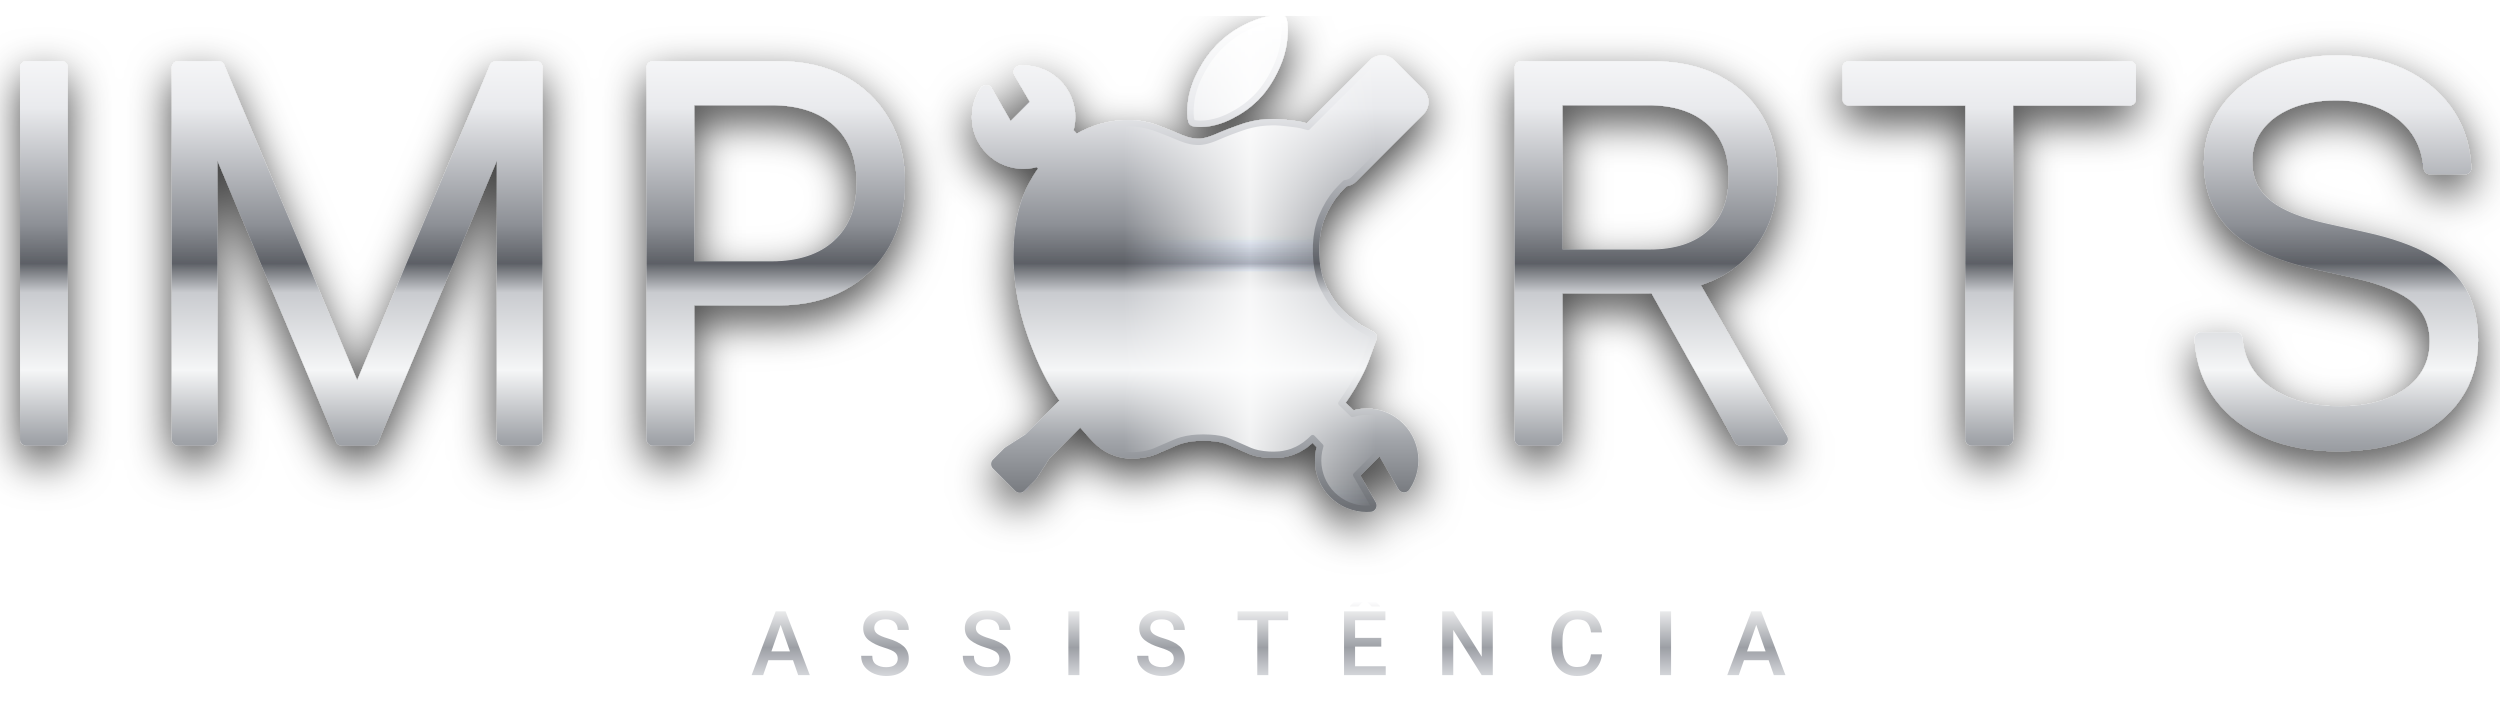
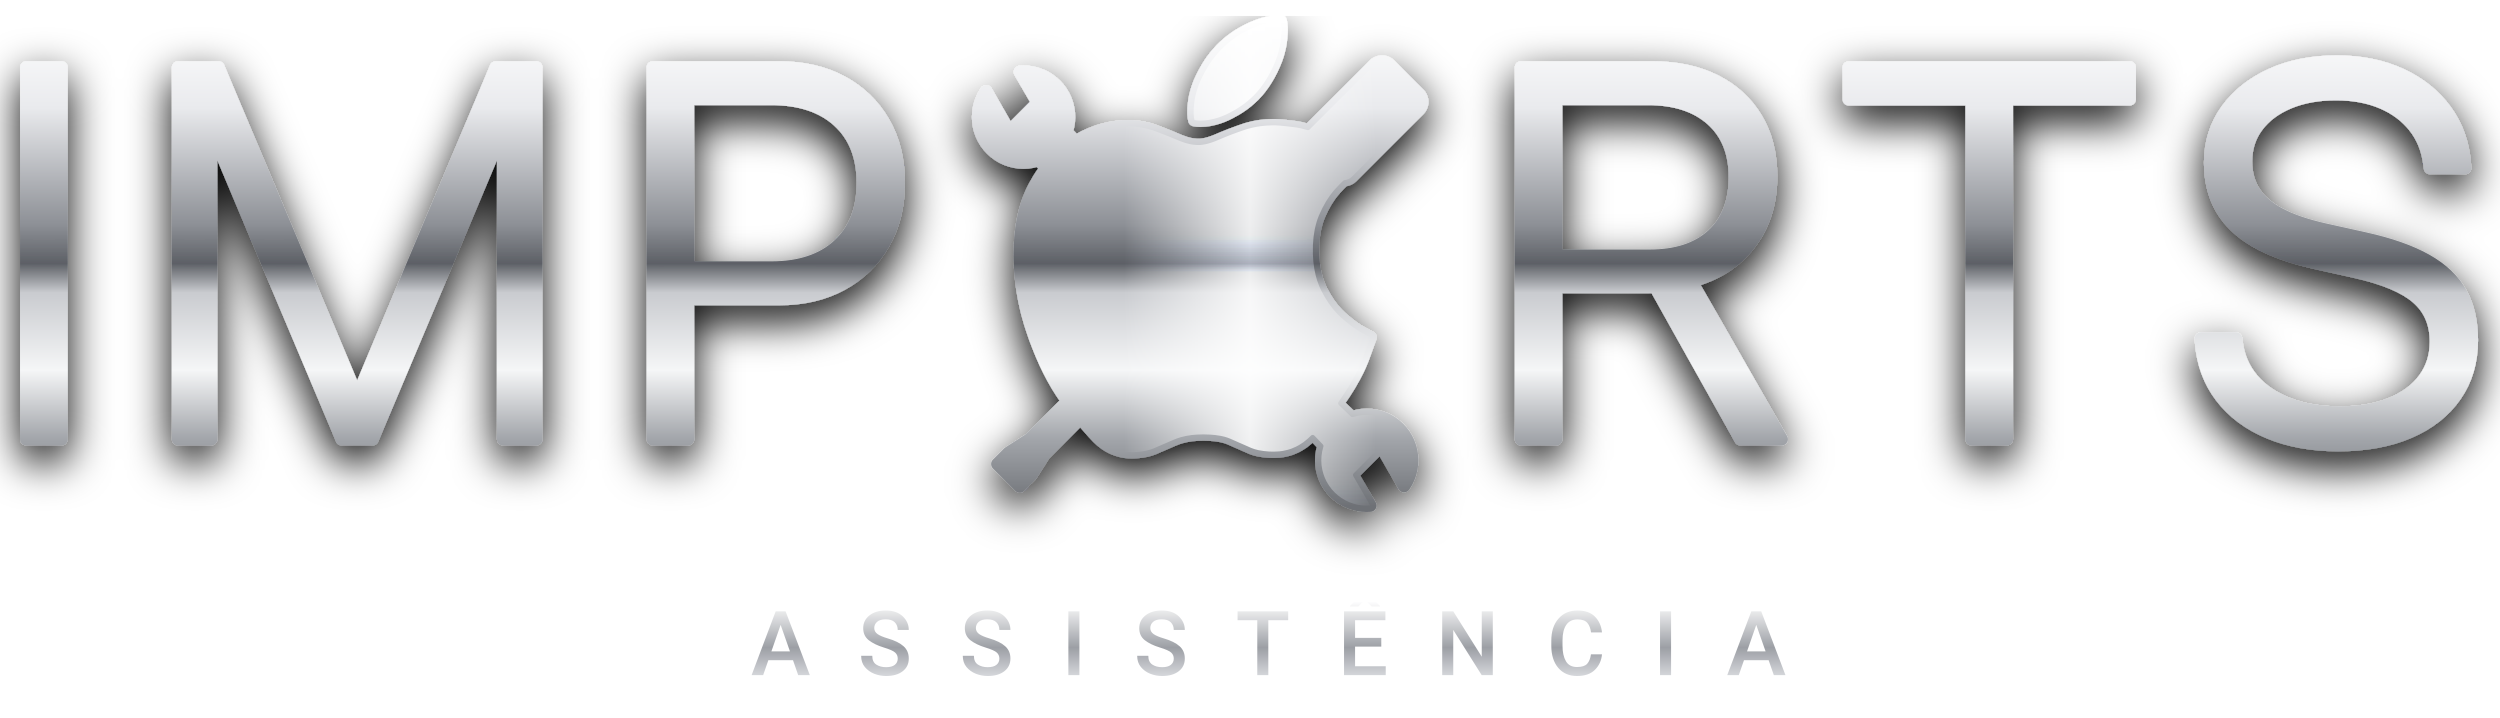
<svg class="logo logo-hero logo-assist" viewBox="-14.0 -4.0 474.0 136.0" role="img" aria-label="IMPRTS Assistência">
  <defs>
    <linearGradient id="chrome" x1="0" y1="0" x2="0" y2="1">
-       <stop offset="0" stop-color="#ffffff" />
-       <stop offset="0.18" stop-color="#e9eaed" />
-       <stop offset="0.42" stop-color="#8d9096" />
-       <stop offset="0.5" stop-color="#5d6066" />
-       <stop offset="0.56" stop-color="#c9cbcf" />
-       <stop offset="0.72" stop-color="#f5f6f7" />
-       <stop offset="0.86" stop-color="#a3a6ab" />
-       <stop offset="1" stop-color="#6e7176" />
+       <stop offset="0" style="stop-color:var(--ch0, #ffffff)" />
+       <stop offset="0.18" style="stop-color:var(--ch1, #e9eaed)" />
+       <stop offset="0.42" style="stop-color:var(--ch2, #8d9096)" />
+       <stop offset="0.5" style="stop-color:var(--ch3, #5d6066)" />
+       <stop offset="0.56" style="stop-color:var(--ch4, #c9cbcf)" />
+       <stop offset="0.72" style="stop-color:var(--ch5, #f5f6f7)" />
+       <stop offset="0.86" style="stop-color:var(--ch6, #a3a6ab)" />
+       <stop offset="1" style="stop-color:var(--ch7, #6e7176)" />
    </linearGradient>
    <linearGradient id="chrome-t" x1="0" y1="110.0" x2="0" y2="126.0" gradientUnits="userSpaceOnUse">
-       <stop offset="0" stop-color="#ffffff" />
-       <stop offset=".55" stop-color="#9c9fa5" />
-       <stop offset="1" stop-color="#e9eaed" />
+       <stop offset="0" style="stop-color:var(--ct0, #ffffff)" />
+       <stop offset=".55" style="stop-color:var(--ct1, #9c9fa5)" />
+       <stop offset="1" style="stop-color:var(--ct2, #e9eaed)" />
    </linearGradient>
    <linearGradient id="shine" x1="0" y1="0" x2="1" y2="0" gradientUnits="objectBoundingBox">
      <stop offset="0" stop-color="#fff" stop-opacity="0" />
      <stop offset=".45" stop-color="#fff" stop-opacity="0" />
      <stop offset=".5" stop-color="#fff" stop-opacity=".85" />
      <stop offset=".55" stop-color="#fff" stop-opacity="0" />
      <stop offset="1" stop-color="#fff" stop-opacity="0" />
      <animateTransform attributeName="gradientTransform" type="translate" values="-1 0;1 0;1 0" keyTimes="0;.55;1" dur="6s" begin="1.6s" repeatCount="indefinite" />
    </linearGradient>
    <filter id="bevel" x="-5%" y="-20%" width="110%" height="150%" color-interpolation-filters="sRGB">
      <feGaussianBlur in="SourceAlpha" stdDeviation="1.1" result="b" />
      <feSpecularLighting in="b" surfaceScale="2.6" specularConstant=".9" specularExponent="22" lighting-color="#ffffff" result="s">
        <fePointLight x="156" y="-140" z="160" />
      </feSpecularLighting>
      <feComposite in="s" in2="SourceAlpha" operator="in" result="s2" />
      <feComposite in="SourceGraphic" in2="s2" operator="arithmetic" k1="0" k2="1" k3=".55" k4="0" result="lit" />
-       <feDropShadow in="lit" dx="0" dy="3" stdDeviation="4" flood-color="#000" flood-opacity=".75" />
+       <feDropShadow in="lit" dx="0" dy="3" stdDeviation="4" flood-color="#000" style="flood-opacity:var(--logo-shadow, .75)" />
    </filter>
    <clipPath id="letters">
      <path d="M-9.00 79.27L-9.00 8.81L-2.36 8.81L-2.36 79.27ZM19.78 79.27L19.78 8.81L27.40 8.81L53.59 70.90L53.85 70.90L80.03 8.81L87.65 8.81L87.65 79.27L81.41 79.27L81.41 21.30L78.24 21.30L85.72 10.33L56.61 79.27L50.82 79.27L21.72 10.33L29.19 21.30L26.02 21.30L26.02 79.27ZM113.12 52.69L113.12 46.75L132.22 46.75Q140.39 46.75 145.00 42.49Q149.61 38.23 149.61 30.79L149.61 30.69Q149.61 23.20 145.00 18.97Q140.39 14.74 132.22 14.74L113.12 14.74L113.12 8.81L133.76 8.81Q140.49 8.81 145.57 11.52Q150.65 14.24 153.51 19.16Q156.38 24.07 156.38 30.63L156.38 30.72Q156.38 37.27 153.51 42.22Q150.65 47.17 145.57 49.93Q140.49 52.69 133.76 52.69ZM109.80 79.27L109.80 8.81L116.43 8.81L116.43 79.27ZM274.40 79.27L274.40 8.81L299.26 8.81Q306.14 8.81 311.19 11.34Q316.25 13.88 319.01 18.51Q321.78 23.13 321.78 29.42L321.78 29.52Q321.78 36.95 317.76 42.21Q313.74 47.47 306.68 49.34L323.78 79.27L316.01 79.27L299.82 50.37Q299.50 50.39 299.10 50.40Q298.70 50.42 298.36 50.42L281.03 50.42L281.03 79.27ZM281.03 44.51L298.73 44.51Q306.40 44.51 310.68 40.61Q314.95 36.70 314.95 29.65L314.95 29.55Q314.95 22.58 310.55 18.66Q306.15 14.74 298.46 14.74L281.03 14.74ZM359.84 79.27L359.84 14.81L336.55 14.81L336.55 8.81L389.77 8.81L389.77 14.81L366.48 14.81L366.48 79.27ZM429.32 80.38Q421.86 80.38 416.17 77.99Q410.47 75.61 407.13 71.22Q403.79 66.84 403.35 60.89L403.31 60.22L409.94 60.22L410.02 60.89Q410.53 64.95 413.07 67.95Q415.62 70.95 419.86 72.59Q424.10 74.24 429.66 74.24Q435.18 74.24 439.27 72.59Q443.36 70.94 445.62 67.91Q447.87 64.88 447.87 60.82L447.87 60.77Q447.87 55.56 444.32 52.47Q440.77 49.37 432.60 47.53L424.88 45.80Q418.06 44.27 413.68 41.74Q409.30 39.20 407.18 35.51Q405.06 31.81 405.06 26.82L405.06 26.76Q405.10 21.16 408.19 16.88Q411.28 12.59 416.69 10.14Q422.10 7.70 429.05 7.70Q435.86 7.70 441.19 10.15Q446.52 12.60 449.71 16.98Q452.90 21.37 453.32 27.16L453.37 27.85L446.74 27.85L446.65 27.20Q446.15 23.05 443.82 20.07Q441.49 17.09 437.69 15.46Q433.89 13.83 428.89 13.83Q423.81 13.83 419.97 15.44Q416.12 17.05 413.98 19.91Q411.83 22.77 411.83 26.59L411.83 26.66Q411.83 29.94 413.40 32.41Q414.98 34.89 418.25 36.62Q421.53 38.35 426.65 39.51L434.37 41.23Q441.58 42.83 446.04 45.35Q450.50 47.87 452.57 51.57Q454.64 55.27 454.64 60.47L454.64 60.52Q454.64 66.56 451.54 71.02Q448.44 75.49 442.75 77.93Q437.06 80.38 429.32 80.38ZM172.98 13.35L172.48 14.17L172.13 14.92L171.84 15.71L171.63 16.55L171.51 17.39L171.47 18.23L171.51 19.05L171.63 19.88L171.84 20.72L172.13 21.52L172.49 22.28L172.91 22.99L173.41 23.66L173.98 24.29L174.62 24.87L175.30 25.37L176.00 25.80L176.79 26.17L177.58 26.45L178.40 26.65L179.21 26.78L180.06 26.82L180.92 26.78L181.73 26.65L182.66 26.41L182.84 26.41L182.97 26.45L183.08 26.53L184.13 27.53L184.20 27.63L184.25 27.75L184.26 27.92L184.20 28.08L183.43 29.18L182.89 30.03L182.14 31.36L181.67 32.30L181.06 33.77L180.71 34.79L180.39 35.85L180.12 36.95L179.89 38.08L179.70 39.25L179.50 41.06L179.42 42.32L179.38 43.61L179.37 44.89L179.44 46.74L179.53 47.98L179.72 49.82L179.90 51.05L180.22 52.89L180.49 54.11L180.78 55.34L181.29 57.16L181.68 58.38L182.30 60.19L182.97 61.93L183.43 63.06L184.14 64.68L184.89 66.24L185.67 67.73L186.48 69.14L187.33 70.49L188.23 71.80L188.29 71.97L188.28 72.15L188.16 72.35L181.16 79.35L177.24 81.86L175.12 83.98L179.35 88.21L181.48 86.10L183.99 82.18L190.54 75.63L190.69 75.53L190.86 75.50L191.03 75.53L191.18 75.63L192.65 77.35L194.11 78.93L194.85 79.61L195.63 80.20L196.17 80.54L196.71 80.83L197.28 81.09L197.85 81.30L198.75 81.54L199.36 81.65L199.98 81.71L200.82 81.73L201.64 81.69L202.60 81.58L203.34 81.44L204.03 81.26L204.69 81.03L208.44 79.41L209.14 79.13L209.88 78.89L210.88 78.65L211.96 78.48L212.90 78.40L214.15 78.36L215.43 78.40L216.38 78.48L217.45 78.64L218.24 78.82L218.77 78.99L219.26 79.18L223.26 80.94L223.91 81.17L224.61 81.35L225.58 81.51L226.63 81.61L227.54 81.63L228.56 81.58L229.23 81.49L230.18 81.28L230.81 81.08L231.70 80.70L232.28 80.39L233.12 79.85L233.91 79.21L234.63 78.53L234.84 78.46L235.02 78.47L235.21 78.59L236.81 80.26L236.92 80.45L236.93 80.63L236.69 81.58L236.56 82.44L236.52 83.28L236.56 84.13L236.69 84.96L236.89 85.76L237.17 86.55L237.54 87.34L237.98 88.06L238.48 88.74L239.03 89.34L239.66 89.91L240.34 90.42L241.06 90.85L241.82 91.21L242.64 91.50L243.46 91.71L244.29 91.83L245.11 91.87L245.79 91.84L242.59 86.28L242.53 86.11L242.54 85.93L242.66 85.74L247.42 80.98L247.60 80.87L247.81 80.85L248.01 80.94L248.12 81.07L252.21 88.14L252.71 87.32L253.07 86.55L253.35 85.78L253.56 84.94L253.68 84.10L253.72 83.26L253.68 82.44L253.56 81.61L253.35 80.77L253.06 79.97L252.71 79.23L252.28 78.50L251.78 77.83L251.19 77.18L250.57 76.62L249.89 76.12L249.19 75.69L248.42 75.33L247.61 75.04L246.81 74.84L245.98 74.71L245.11 74.67L244.27 74.71L243.43 74.84L242.48 75.08L242.26 75.06L242.11 74.96L239.85 72.79L239.73 72.61L239.71 72.40L239.77 72.24L240.95 70.49L241.82 69.11L242.77 67.44L243.44 66.15L243.87 65.21L244.37 64.01L245.82 59.97L243.92 58.94L243.35 58.60L242.44 57.98L241.47 57.23L240.26 56.20L239.56 55.52L238.73 54.58L237.95 53.54L237.21 52.38L236.52 51.12L236.14 50.30L235.72 49.16L235.46 48.24L235.19 46.95L235.01 45.60L234.92 44.17L234.93 42.45L235.05 40.91L235.28 39.46L235.41 38.90L235.62 38.11L235.79 37.58L236.07 36.85L236.72 35.45L237.42 34.18L238.18 33.03L238.71 32.35L239.13 31.86L239.95 30.98L240.68 30.26L240.88 30.15L241.23 30.10L241.62 29.98L241.98 29.79L242.30 29.53L255.02 16.81L255.29 16.48L255.48 16.11L255.59 15.74L255.63 15.51L255.63 15.12L255.60 14.92L255.47 14.51L255.38 14.32L255.17 14.00L249.50 8.31L249.20 8.06L248.83 7.87L248.62 7.79L248.22 7.71L247.80 7.72L247.40 7.80L247.02 7.96L246.70 8.17L234.31 20.54L234.17 20.64L234.04 20.67L233.91 20.67L232.68 20.34L231.72 20.16L230.00 19.95L228.64 19.81L227.75 19.76L227.03 19.77L226.03 19.82L225.05 19.92L224.33 20.03L223.62 20.17L222.93 20.34L222.24 20.53L220.91 20.99L219.44 21.53L218.06 22.08L216.42 22.77L215.73 23.02L215.08 23.22L214.60 23.34L214.00 23.44L213.56 23.49L212.87 23.49L212.14 23.42L211.52 23.31L210.72 23.10L209.73 22.75L207.60 21.87L205.71 21.13L204.53 20.70L203.72 20.46L202.90 20.27L202.05 20.12L201.19 20.02L200.32 19.98L199.03 19.99L197.78 20.09L196.54 20.28L195.31 20.55L194.08 20.91L192.88 21.36L191.68 21.89L190.15 22.70L189.98 22.73L189.82 22.69L189.68 22.59L188.38 21.23L188.27 21.04L188.26 20.86L188.50 19.91L188.63 19.05L188.67 18.21L188.63 17.36L188.50 16.53L188.30 15.73L188.02 14.94L187.66 14.17L187.21 13.43L186.71 12.75L186.14 12.13L185.53 11.58L184.85 11.07L184.13 10.64L183.37 10.28L182.55 9.99L181.73 9.78L180.90 9.66L180.08 9.62L179.40 9.65L182.60 15.21L182.66 15.38L182.65 15.56L182.53 15.75L177.77 20.51L177.67 20.59L177.55 20.63L177.33 20.63L177.18 20.55L177.07 20.42ZM212.47 18.76L213.00 18.84L213.57 18.87L214.51 18.82L215.23 18.73L216.20 18.52L216.94 18.31L217.69 18.04L218.45 17.72L219.21 17.34L220.23 16.78L220.96 16.33L221.88 15.69L222.53 15.17L223.15 14.63L223.74 14.07L224.47 13.28L224.95 12.68L225.55 11.87L226.10 11.02L226.62 10.14L227.10 9.22L227.54 8.26L227.94 7.28L228.20 6.53L228.42 5.77L228.66 4.75L228.79 3.98L228.88 3.20L228.95 2.16L228.96 1.32L228.91 0.62L228.80 0.00L228.03 0.05L227.26 0.16L226.47 0.31L225.67 0.51L224.86 0.77L224.04 1.08L223.21 1.43L222.37 1.84L221.01 2.60L220.25 3.10L219.52 3.63L218.83 4.18L218.18 4.76L217.56 5.36L216.98 6.00L216.36 6.72L215.81 7.44L215.40 8.03L214.89 8.85L214.39 9.73L213.91 10.66L213.46 11.64L213.17 12.40L212.92 13.15L212.65 14.17L212.50 14.93L212.40 15.71L212.33 16.50L212.31 17.52L212.37 18.25Z" />
    </clipPath>
  </defs>
  <g filter="url(#bevel)">
    <path d="M-9.00 79.27L-9.00 8.81L-2.36 8.81L-2.36 79.27ZM19.78 79.27L19.78 8.81L27.40 8.81L53.59 70.90L53.85 70.90L80.03 8.81L87.65 8.81L87.65 79.27L81.41 79.27L81.41 21.30L78.24 21.30L85.72 10.33L56.61 79.27L50.82 79.27L21.72 10.33L29.19 21.30L26.02 21.30L26.02 79.27ZM113.12 52.69L113.12 46.75L132.22 46.75Q140.39 46.75 145.00 42.49Q149.61 38.23 149.61 30.79L149.61 30.69Q149.61 23.20 145.00 18.97Q140.39 14.74 132.22 14.74L113.12 14.74L113.12 8.81L133.76 8.81Q140.49 8.81 145.57 11.52Q150.65 14.24 153.51 19.16Q156.38 24.07 156.38 30.63L156.38 30.72Q156.38 37.27 153.51 42.22Q150.65 47.17 145.57 49.93Q140.49 52.69 133.76 52.69ZM109.80 79.27L109.80 8.81L116.43 8.81L116.43 79.27ZM274.40 79.27L274.40 8.81L299.26 8.81Q306.14 8.81 311.19 11.34Q316.25 13.88 319.01 18.51Q321.78 23.13 321.78 29.42L321.78 29.52Q321.78 36.95 317.76 42.21Q313.74 47.47 306.68 49.34L323.78 79.27L316.01 79.27L299.82 50.37Q299.50 50.39 299.10 50.40Q298.70 50.42 298.36 50.42L281.03 50.42L281.03 79.27ZM281.03 44.51L298.73 44.51Q306.40 44.51 310.68 40.61Q314.95 36.70 314.95 29.65L314.95 29.55Q314.95 22.58 310.55 18.66Q306.15 14.74 298.46 14.74L281.03 14.74ZM359.84 79.27L359.84 14.81L336.55 14.81L336.55 8.81L389.77 8.81L389.77 14.81L366.48 14.81L366.48 79.27ZM429.32 80.38Q421.86 80.38 416.17 77.99Q410.47 75.61 407.13 71.22Q403.79 66.84 403.35 60.89L403.31 60.22L409.94 60.22L410.02 60.89Q410.53 64.95 413.07 67.95Q415.62 70.95 419.86 72.59Q424.10 74.24 429.66 74.24Q435.18 74.24 439.27 72.59Q443.36 70.94 445.62 67.91Q447.87 64.88 447.87 60.82L447.87 60.77Q447.87 55.56 444.32 52.47Q440.77 49.37 432.60 47.53L424.88 45.80Q418.06 44.27 413.68 41.74Q409.30 39.20 407.18 35.51Q405.06 31.81 405.06 26.82L405.06 26.76Q405.10 21.16 408.19 16.88Q411.28 12.59 416.69 10.14Q422.10 7.70 429.05 7.70Q435.86 7.70 441.19 10.15Q446.52 12.60 449.71 16.98Q452.90 21.37 453.32 27.16L453.37 27.85L446.74 27.85L446.65 27.20Q446.15 23.05 443.82 20.07Q441.49 17.09 437.69 15.46Q433.89 13.83 428.89 13.83Q423.81 13.83 419.97 15.44Q416.12 17.05 413.98 19.91Q411.83 22.77 411.83 26.59L411.83 26.66Q411.83 29.94 413.40 32.41Q414.98 34.89 418.25 36.62Q421.53 38.35 426.65 39.51L434.37 41.23Q441.58 42.83 446.04 45.35Q450.50 47.87 452.57 51.57Q454.64 55.27 454.64 60.47L454.64 60.52Q454.64 66.56 451.54 71.02Q448.44 75.49 442.75 77.93Q437.06 80.38 429.32 80.38ZM172.98 13.35L172.48 14.17L172.13 14.92L171.84 15.71L171.63 16.55L171.51 17.39L171.47 18.23L171.51 19.05L171.63 19.88L171.84 20.72L172.13 21.52L172.49 22.28L172.91 22.99L173.41 23.66L173.98 24.29L174.62 24.87L175.30 25.37L176.00 25.80L176.79 26.17L177.58 26.45L178.40 26.65L179.21 26.78L180.06 26.82L180.92 26.78L181.73 26.65L182.66 26.41L182.84 26.41L182.97 26.45L183.08 26.53L184.13 27.53L184.20 27.63L184.25 27.75L184.26 27.92L184.20 28.08L183.43 29.18L182.89 30.03L182.14 31.36L181.67 32.30L181.06 33.77L180.71 34.79L180.39 35.85L180.12 36.95L179.89 38.08L179.70 39.25L179.50 41.06L179.42 42.32L179.38 43.61L179.37 44.89L179.44 46.74L179.53 47.98L179.72 49.82L179.90 51.05L180.22 52.89L180.49 54.11L180.78 55.34L181.29 57.16L181.68 58.38L182.30 60.19L182.97 61.93L183.43 63.06L184.14 64.68L184.89 66.24L185.67 67.73L186.48 69.14L187.33 70.49L188.23 71.80L188.29 71.97L188.28 72.15L188.16 72.35L181.16 79.35L177.24 81.86L175.12 83.98L179.35 88.21L181.48 86.10L183.99 82.18L190.54 75.63L190.69 75.53L190.86 75.50L191.03 75.53L191.18 75.63L192.65 77.35L194.11 78.93L194.85 79.61L195.63 80.20L196.17 80.54L196.71 80.83L197.28 81.09L197.85 81.30L198.75 81.54L199.36 81.65L199.98 81.71L200.82 81.73L201.64 81.69L202.60 81.58L203.34 81.44L204.03 81.26L204.69 81.03L208.44 79.41L209.14 79.13L209.88 78.89L210.88 78.65L211.96 78.48L212.90 78.40L214.15 78.36L215.43 78.40L216.38 78.48L217.45 78.64L218.24 78.82L218.77 78.99L219.26 79.18L223.26 80.94L223.91 81.17L224.61 81.35L225.58 81.51L226.63 81.61L227.54 81.63L228.56 81.58L229.23 81.49L230.18 81.28L230.81 81.08L231.70 80.70L232.28 80.39L233.12 79.85L233.91 79.21L234.63 78.53L234.84 78.46L235.02 78.47L235.21 78.59L236.81 80.26L236.92 80.45L236.93 80.63L236.69 81.58L236.56 82.44L236.52 83.28L236.56 84.13L236.69 84.96L236.89 85.76L237.17 86.55L237.54 87.34L237.98 88.06L238.48 88.74L239.03 89.34L239.66 89.91L240.34 90.42L241.06 90.85L241.82 91.21L242.64 91.50L243.46 91.71L244.29 91.83L245.11 91.87L245.79 91.84L242.59 86.28L242.53 86.11L242.54 85.93L242.66 85.74L247.42 80.98L247.60 80.87L247.81 80.85L248.01 80.94L248.12 81.07L252.21 88.14L252.71 87.32L253.07 86.55L253.35 85.78L253.56 84.94L253.68 84.10L253.72 83.26L253.68 82.44L253.56 81.61L253.35 80.77L253.06 79.97L252.71 79.23L252.28 78.50L251.78 77.83L251.19 77.18L250.57 76.62L249.89 76.12L249.19 75.69L248.42 75.33L247.61 75.04L246.81 74.84L245.98 74.71L245.11 74.67L244.27 74.71L243.43 74.84L242.48 75.08L242.26 75.06L242.11 74.96L239.85 72.79L239.73 72.61L239.71 72.40L239.77 72.24L240.95 70.49L241.82 69.11L242.77 67.44L243.44 66.15L243.87 65.21L244.37 64.01L245.82 59.97L243.92 58.94L243.35 58.60L242.44 57.98L241.47 57.23L240.26 56.20L239.56 55.52L238.73 54.58L237.95 53.54L237.21 52.38L236.52 51.12L236.14 50.30L235.72 49.16L235.46 48.24L235.19 46.95L235.01 45.60L234.92 44.17L234.93 42.45L235.05 40.91L235.28 39.46L235.41 38.90L235.62 38.11L235.79 37.58L236.07 36.85L236.72 35.45L237.42 34.18L238.18 33.03L238.71 32.35L239.13 31.86L239.95 30.98L240.68 30.26L240.88 30.15L241.23 30.10L241.62 29.98L241.98 29.79L242.30 29.53L255.02 16.81L255.29 16.48L255.48 16.11L255.59 15.74L255.63 15.51L255.63 15.12L255.60 14.92L255.47 14.51L255.38 14.32L255.17 14.00L249.50 8.31L249.20 8.06L248.83 7.87L248.62 7.79L248.22 7.71L247.80 7.72L247.40 7.80L247.02 7.96L246.70 8.17L234.31 20.54L234.17 20.64L234.04 20.67L233.91 20.67L232.68 20.34L231.72 20.16L230.00 19.95L228.64 19.81L227.75 19.76L227.03 19.77L226.03 19.82L225.05 19.92L224.33 20.03L223.62 20.17L222.93 20.34L222.24 20.53L220.91 20.99L219.44 21.53L218.06 22.08L216.42 22.77L215.73 23.02L215.08 23.22L214.60 23.34L214.00 23.44L213.56 23.49L212.87 23.49L212.14 23.42L211.52 23.31L210.72 23.10L209.73 22.75L207.60 21.87L205.71 21.13L204.53 20.70L203.72 20.46L202.90 20.27L202.05 20.12L201.19 20.02L200.32 19.98L199.03 19.99L197.78 20.09L196.54 20.28L195.31 20.55L194.08 20.91L192.88 21.36L191.68 21.89L190.15 22.70L189.98 22.73L189.82 22.69L189.68 22.59L188.38 21.23L188.27 21.04L188.26 20.86L188.50 19.91L188.63 19.05L188.67 18.21L188.63 17.36L188.50 16.53L188.30 15.73L188.02 14.94L187.66 14.17L187.21 13.43L186.71 12.75L186.14 12.13L185.53 11.58L184.85 11.07L184.13 10.64L183.37 10.28L182.55 9.99L181.73 9.78L180.90 9.66L180.08 9.62L179.40 9.65L182.60 15.21L182.66 15.38L182.65 15.56L182.53 15.75L177.77 20.51L177.67 20.59L177.55 20.63L177.33 20.63L177.18 20.55L177.07 20.42ZM212.47 18.76L213.00 18.84L213.57 18.87L214.51 18.82L215.23 18.73L216.20 18.52L216.94 18.31L217.69 18.04L218.45 17.72L219.21 17.34L220.23 16.78L220.96 16.33L221.88 15.69L222.53 15.17L223.15 14.63L223.74 14.07L224.47 13.28L224.95 12.68L225.55 11.87L226.10 11.02L226.62 10.14L227.10 9.22L227.54 8.26L227.94 7.28L228.20 6.53L228.42 5.77L228.66 4.75L228.79 3.98L228.88 3.20L228.95 2.16L228.96 1.32L228.91 0.62L228.80 0.00L228.03 0.05L227.26 0.16L226.47 0.31L225.67 0.51L224.86 0.77L224.04 1.08L223.21 1.43L222.37 1.84L221.01 2.60L220.25 3.10L219.52 3.63L218.83 4.18L218.18 4.76L217.56 5.36L216.98 6.00L216.36 6.72L215.81 7.44L215.40 8.03L214.89 8.85L214.39 9.73L213.91 10.66L213.46 11.64L213.17 12.40L212.92 13.15L212.65 14.17L212.50 14.93L212.40 15.71L212.33 16.50L212.31 17.52L212.37 18.25Z" fill="url(#chrome)" stroke="url(#chrome)" stroke-width="2.4" stroke-linejoin="round" />
  </g>
  <rect clip-path="url(#letters)" x="-14.0" y="-4.0" width="474.0" height="100" fill="url(#shine)" style="mix-blend-mode:overlay" />
  <g fill="url(#chrome-t)">
    <text x="226.5" y="124.0" text-anchor="middle" font-family="-apple-system, BlinkMacSystemFont, system-ui, Segoe UI, Roboto, sans-serif" font-size="17" font-weight="500" letter-spacing="9">ASSISTÊNCIA</text>
  </g>
</svg>
